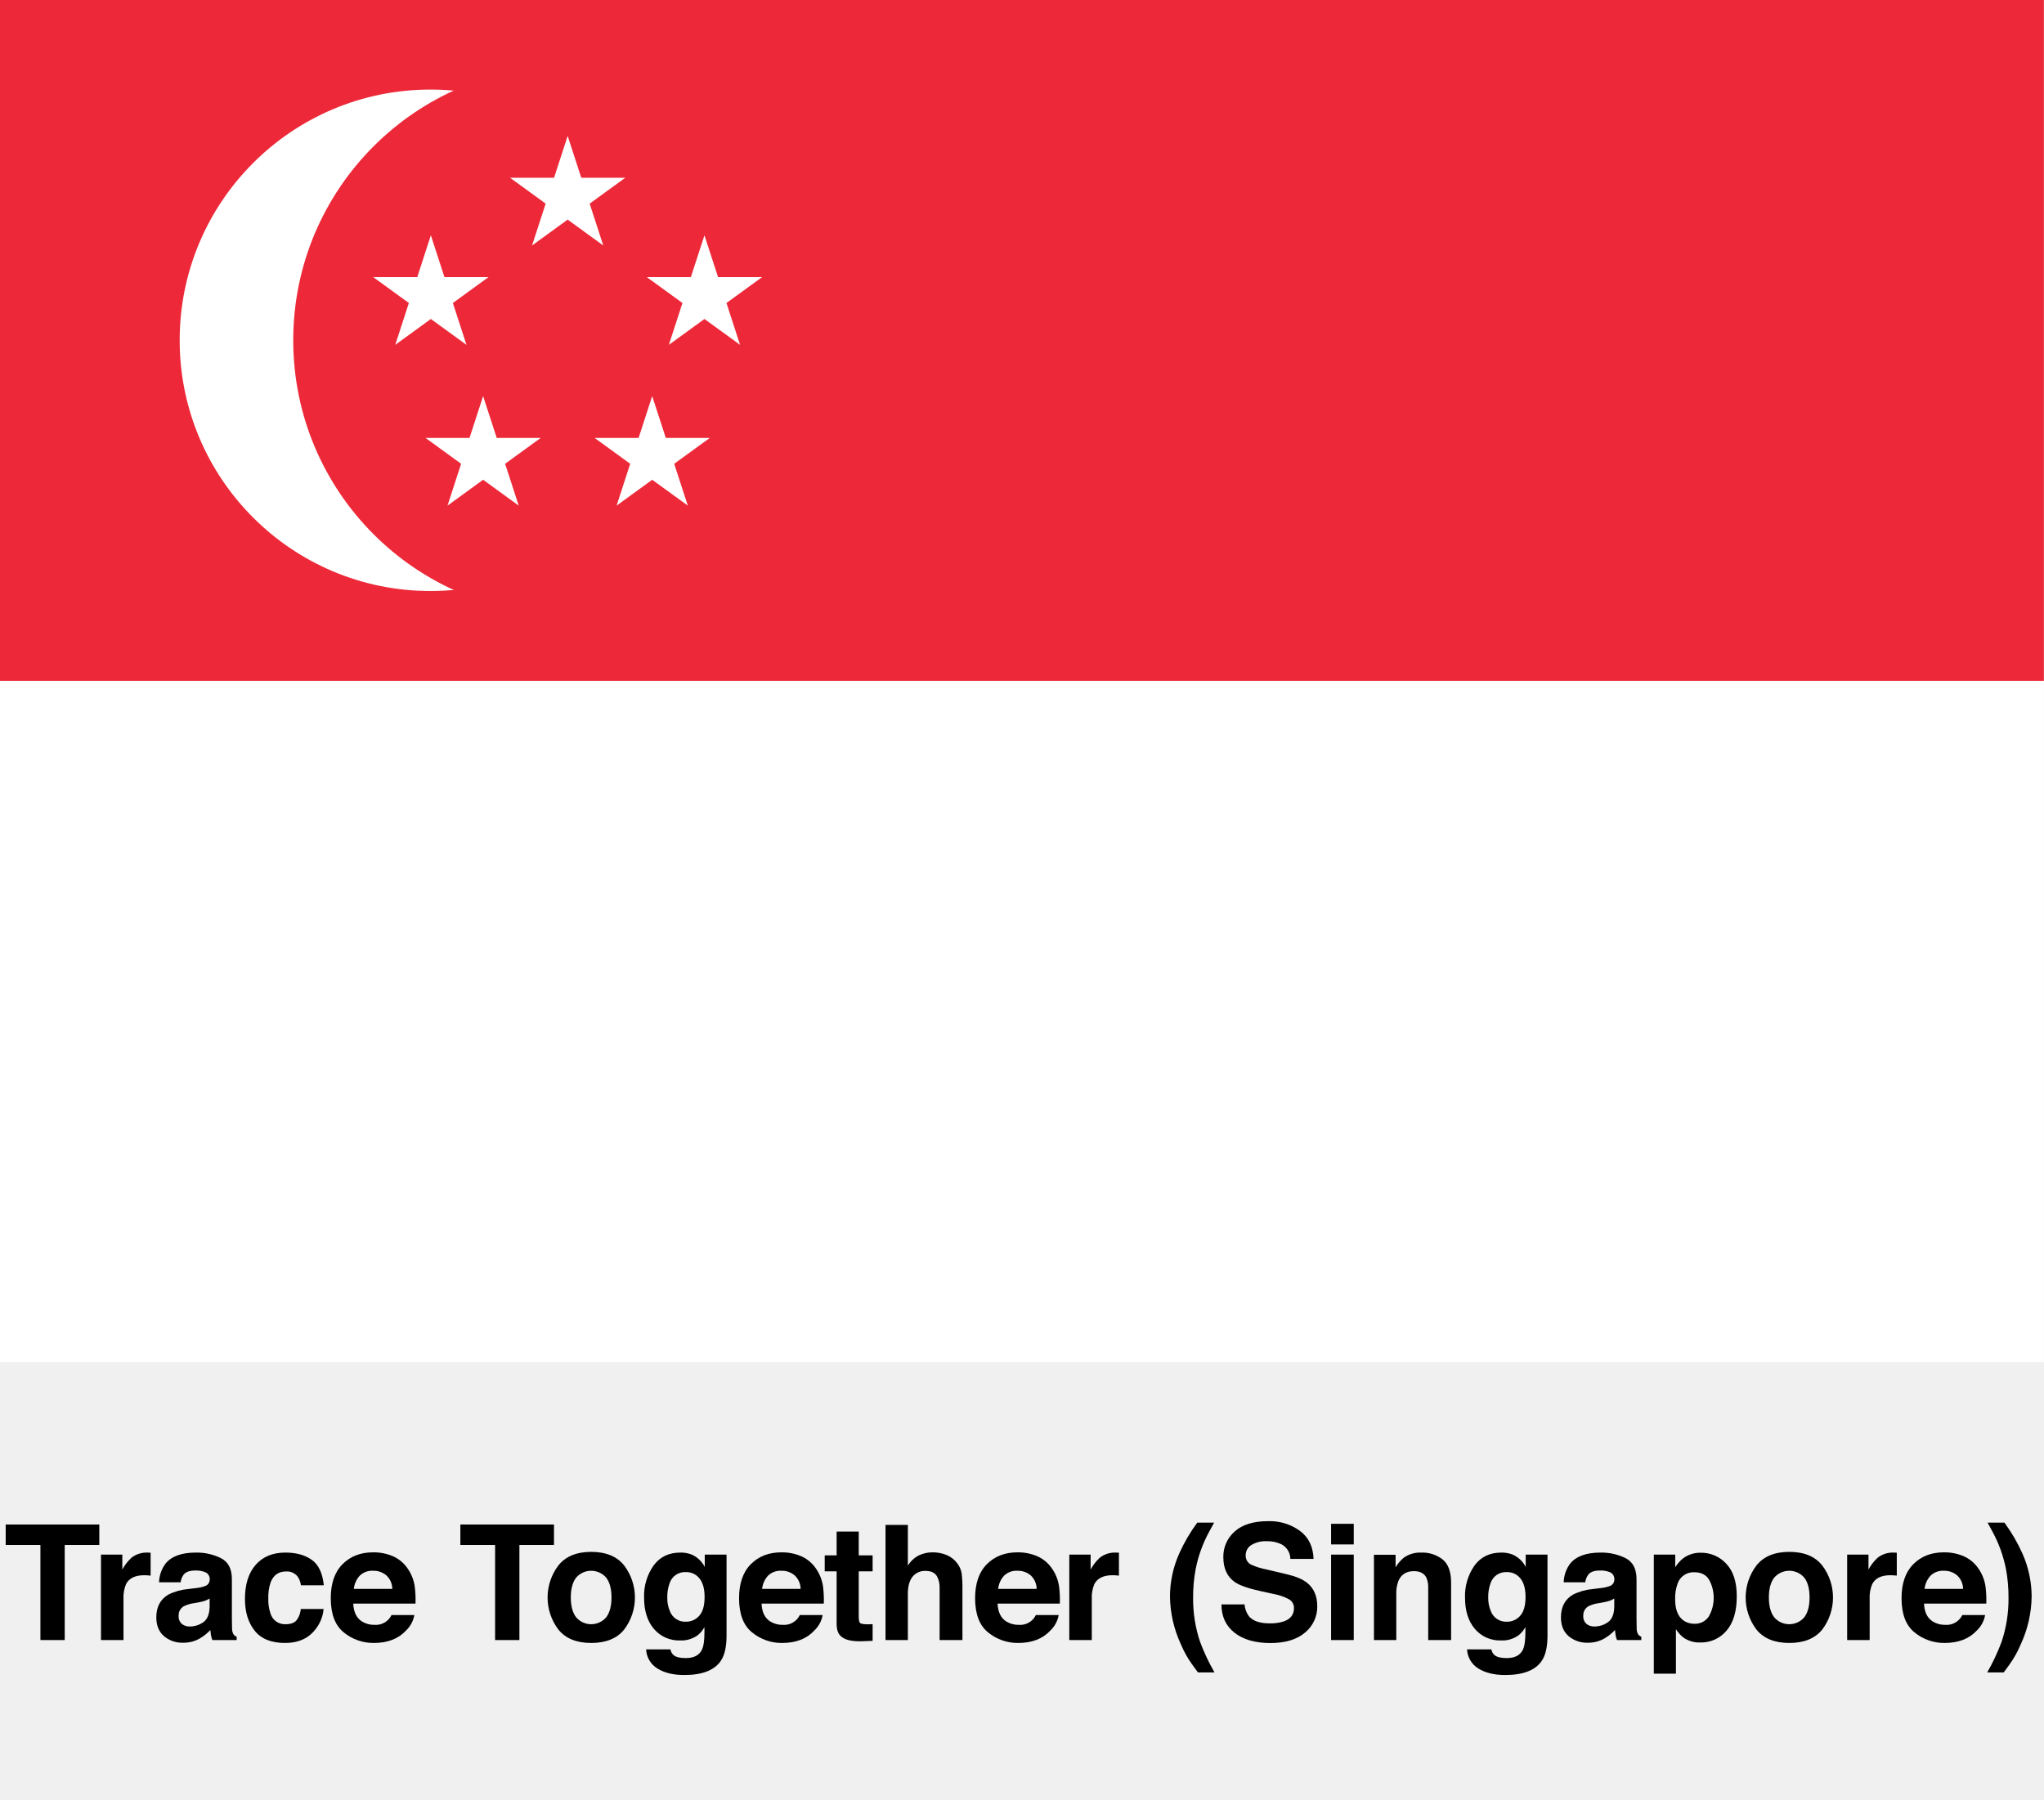
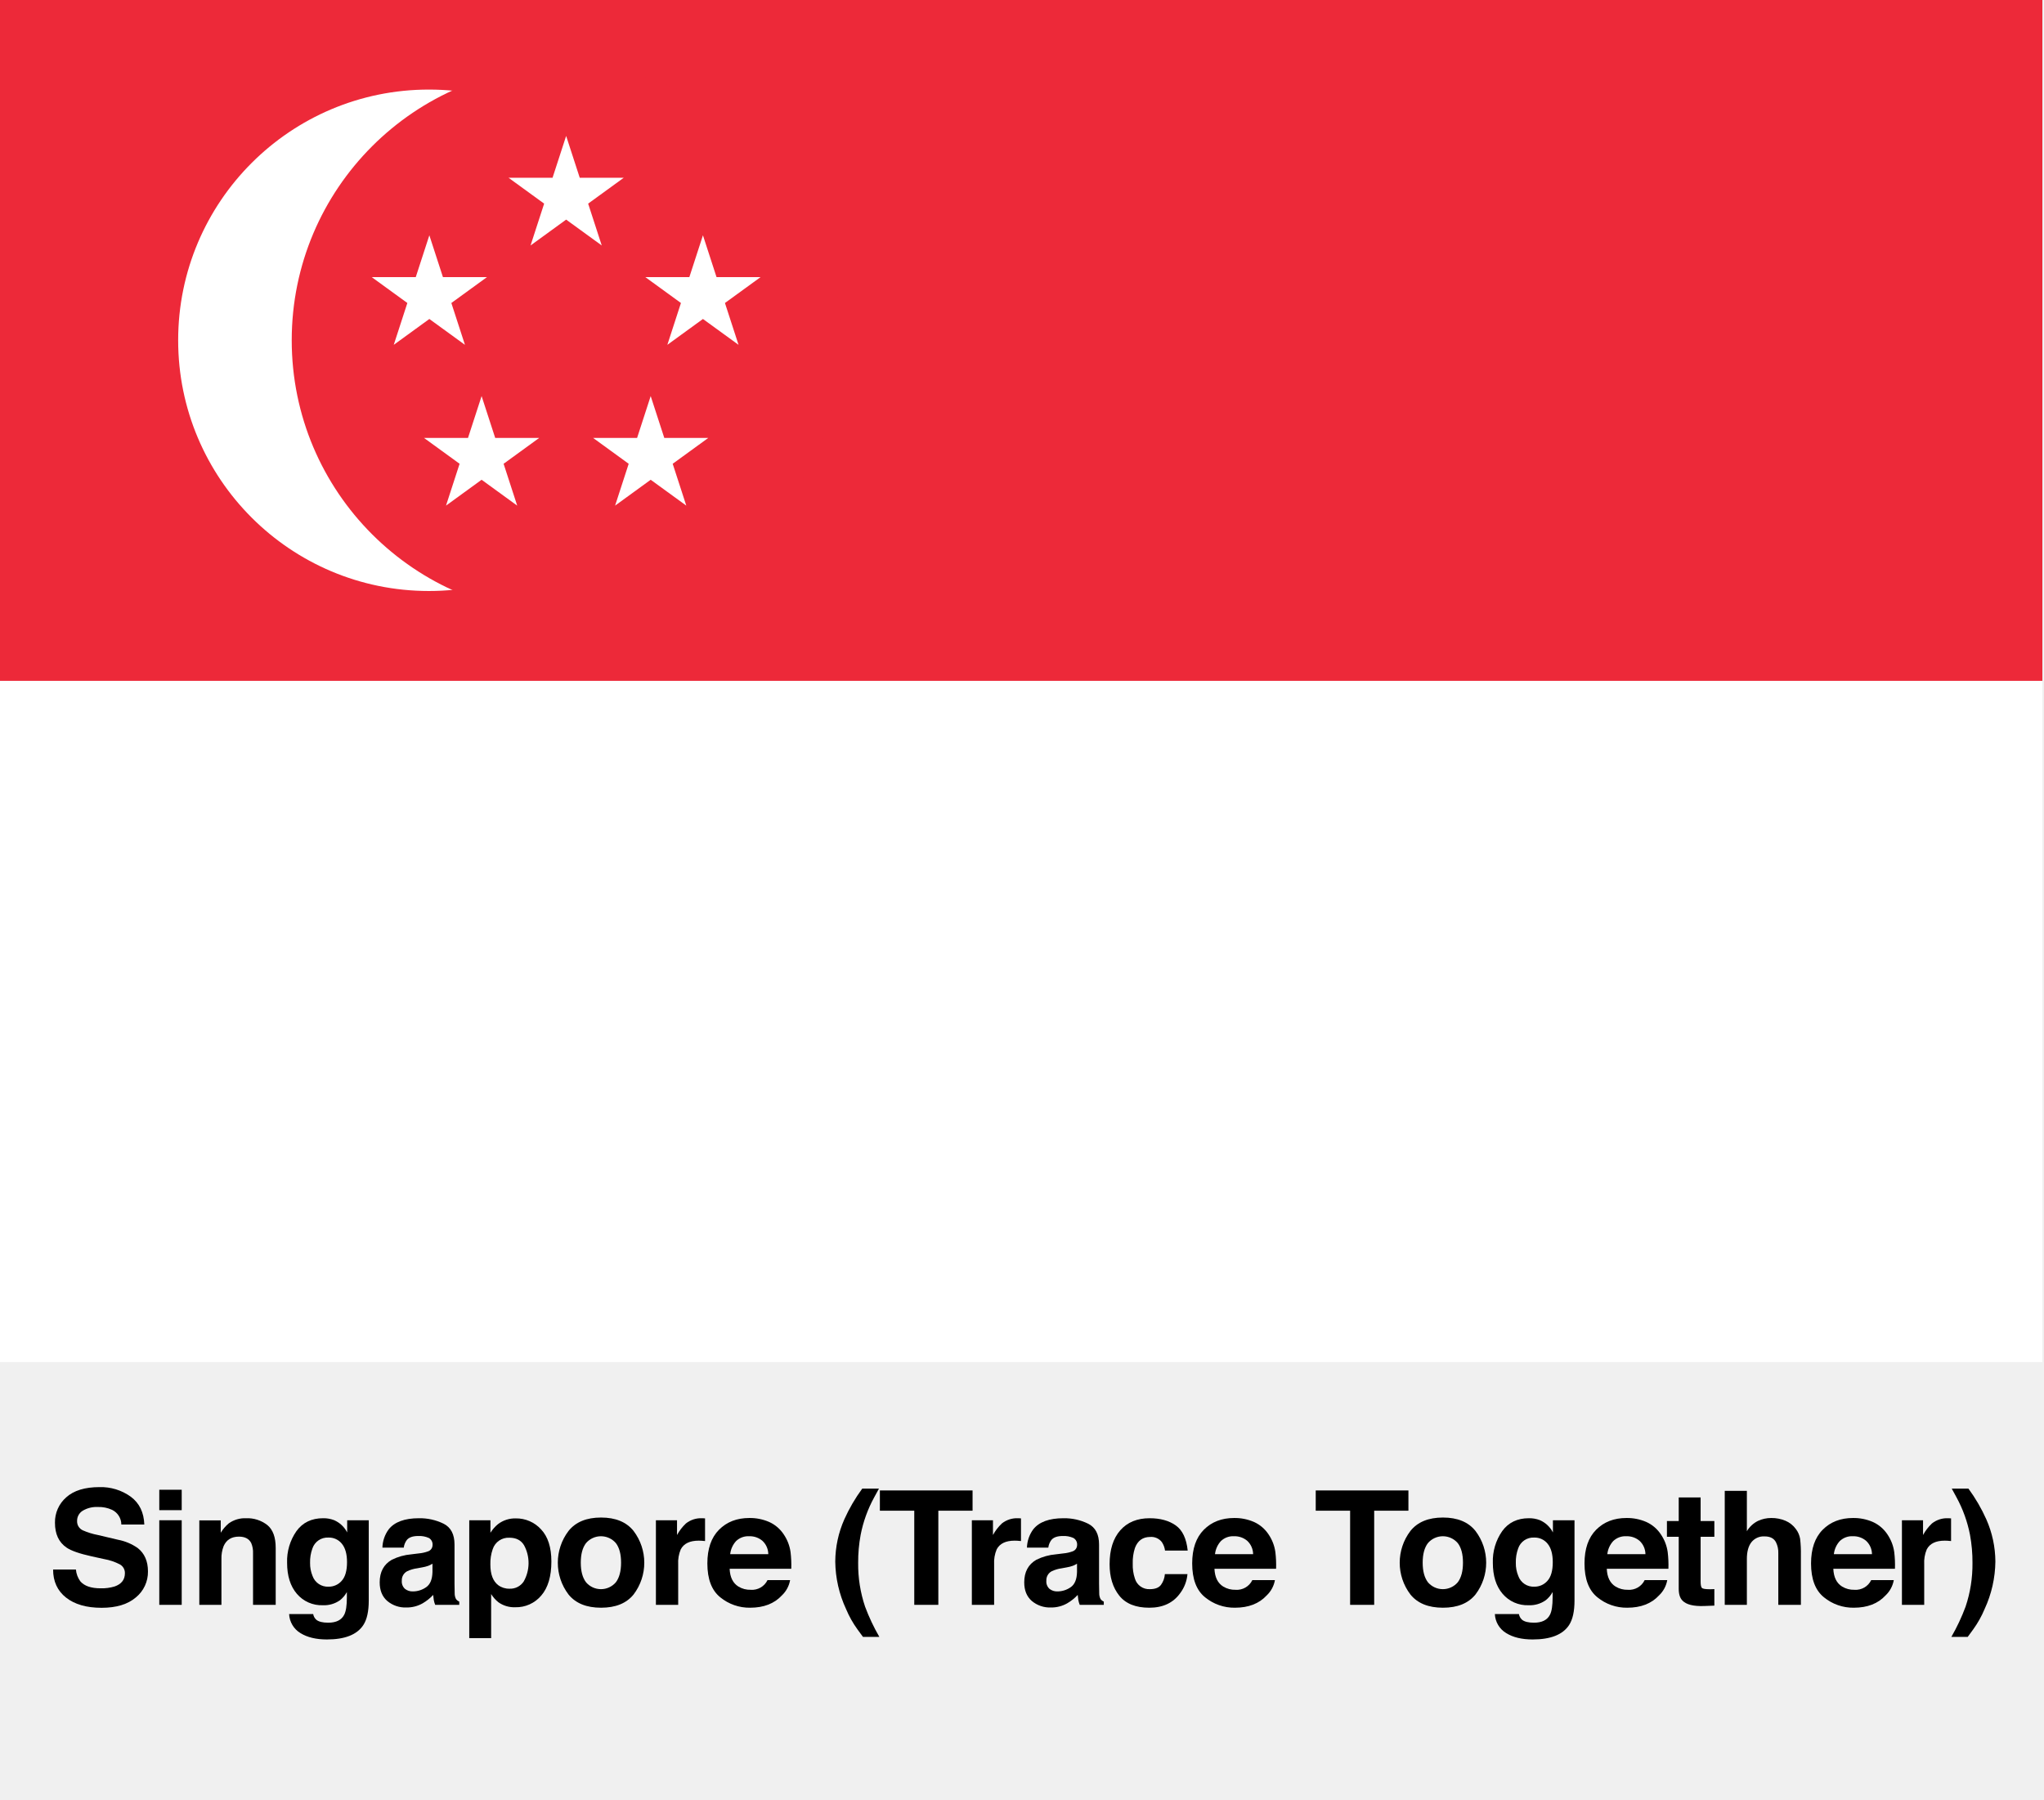
<svg xmlns="http://www.w3.org/2000/svg" id="Layer_1" data-name="Layer 1" viewBox="0 0 900 792.509">
  <defs>
    <style>.cls-1{fill:#ed2939;}.cls-2{fill:#fff;}</style>
  </defs>
-   <path d="M43.725,671.394v9.01H28.501v41.876H17.799v-41.876H2.506v-9.01Z" />
-   <path d="M65.476,683.77q.189.018.846.052v10.081q-.933-.104-1.657-.139-.725-.034-1.174-.034-5.938,0-7.975,3.866a15.038,15.038,0,0,0-1.14,6.697V722.28H44.469V684.651h9.39v6.559a20.807,20.807,0,0,1,3.97-5.144,10.808,10.808,0,0,1,7.181-2.313C65.193,683.753,65.349,683.76,65.476,683.77Z" />
-   <path d="M86.282,699.391a15.558,15.558,0,0,0,3.93-.862,2.962,2.962,0,0,0,2.122-2.797,3.307,3.307,0,0,0-1.628-3.193,10.284,10.284,0,0,0-4.776-.88q-3.535,0-5.004,1.726a7.127,7.127,0,0,0-1.4,3.452H70.032a14.396,14.396,0,0,1,2.773-8.112q3.918-4.972,13.453-4.972a23.988,23.988,0,0,1,11.025,2.451q4.819,2.452,4.819,9.252V712.718q0,1.794.069,4.35a5.449,5.449,0,0,0,.587,2.624,3.517,3.517,0,0,0,1.449,1.139v1.45H93.508a10.929,10.929,0,0,1-.622-2.141q-.173-1-.276-2.278a20.27,20.27,0,0,1-4.722,3.763,14.275,14.275,0,0,1-7.224,1.83,12.463,12.463,0,0,1-8.489-2.917q-3.352-2.917-3.351-8.269,0-6.939,5.39-10.046a24.1,24.1,0,0,1,8.695-2.416Zm6.017,4.592a10.872,10.872,0,0,1-1.907.949,16.179,16.179,0,0,1-2.643.674l-2.239.414a14.749,14.749,0,0,0-4.522,1.346,4.495,4.495,0,0,0-2.324,4.178,4.363,4.363,0,0,0,1.419,3.642,5.391,5.391,0,0,0,3.453,1.122,10.277,10.277,0,0,0,5.941-1.864q2.717-1.863,2.822-6.801Z" />
-   <path d="M132.501,698.149a8.718,8.718,0,0,0-1.418-3.798,5.958,5.958,0,0,0-5.156-2.278q-4.985,0-6.818,4.937a20.509,20.509,0,0,0-.969,6.956,18.849,18.849,0,0,0,.969,6.646,6.58,6.58,0,0,0,6.645,4.695q3.461,0,4.914-1.864a9.268,9.268,0,0,0,1.766-4.833h10.046a16.46,16.46,0,0,1-3.248,8.492q-4.632,6.457-13.72,6.456-9.088,0-13.373-5.386-4.285-5.385-4.285-13.965,0-9.683,4.733-15.068,4.734-5.385,13.063-5.386,7.084,0,11.594,3.177,4.509,3.176,5.339,11.22Z" />
-   <path d="M173.128,685.413a15.31,15.31,0,0,1,6.502,5.566,18.496,18.496,0,0,1,2.998,7.779,47.967,47.967,0,0,1,.324,7.469H155.546q.23,5.662,3.936,7.94a9.995,9.995,0,0,0,5.425,1.415,7.644,7.644,0,0,0,7.488-4.315h10.044a12.283,12.283,0,0,1-3.647,6.801q-5.055,5.489-14.156,5.489a20.511,20.511,0,0,1-13.255-4.63q-5.742-4.629-5.742-15.065,0-9.776,5.185-14.995,5.183-5.216,13.456-5.218A21.42,21.42,0,0,1,173.128,685.413Zm-14.719,8.5a10.215,10.215,0,0,0-2.621,5.824h16.95a8.209,8.209,0,0,0-2.621-5.946,8.625,8.625,0,0,0-5.835-2.028A7.8,7.8,0,0,0,158.409,693.913Z" />
-   <path d="M243.924,671.394v9.01H228.7v41.876H217.998v-41.876H202.705v-9.01Z" />
-   <path d="M274.806,717.677q-4.765,5.881-14.465,5.881-9.702,0-14.465-5.881a23.344,23.344,0,0,1,0-28.267q4.764-5.968,14.465-5.968,9.7,0,14.465,5.968a23.348,23.348,0,0,1,0,28.267Zm-7.871-5.438q2.312-3.069,2.312-8.722,0-5.654-2.312-8.704a8.745,8.745,0,0,0-13.274,0q-2.331,3.05-2.33,8.704,0,5.654,2.33,8.722a8.714,8.714,0,0,0,13.274,0Z" />
-   <path d="M304.52,684.616a11.822,11.822,0,0,1,5.792,5.455v-5.42h9.597v35.695q0,7.285-2.451,10.979-4.211,6.352-16.156,6.352-7.216,0-11.771-2.83a10.446,10.446,0,0,1-5.041-8.458h10.702a4.43,4.43,0,0,0,1.347,2.485q1.586,1.346,5.351,1.347,5.316,0,7.111-3.556,1.173-2.279,1.174-7.664v-2.417a11.989,11.989,0,0,1-3.038,3.625,12.214,12.214,0,0,1-7.629,2.244,14.437,14.437,0,0,1-11.582-5.092q-4.333-5.092-4.333-13.792a23.27,23.27,0,0,1,4.172-14.103q4.172-5.713,11.826-5.714A12.939,12.939,0,0,1,304.52,684.616Zm3.351,26.979q2.372-2.606,2.372-8.303,0-5.351-2.252-8.147a7.347,7.347,0,0,0-6.033-2.796,7.111,7.111,0,0,0-7.116,4.867,17.332,17.332,0,0,0-1.031,6.387,14.622,14.622,0,0,0,1.1,5.834,7.17,7.17,0,0,0,7.151,4.765A7.555,7.555,0,0,0,307.871,711.596Z" />
-   <path d="M352.906,685.413a15.309,15.309,0,0,1,6.502,5.566,18.496,18.496,0,0,1,2.998,7.779,47.967,47.967,0,0,1,.324,7.469H335.324q.23,5.662,3.936,7.94a9.995,9.995,0,0,0,5.425,1.415,7.644,7.644,0,0,0,7.488-4.315h10.044a12.283,12.283,0,0,1-3.647,6.801q-5.055,5.489-14.156,5.489a20.511,20.511,0,0,1-13.255-4.63q-5.742-4.629-5.742-15.065,0-9.776,5.185-14.995,5.183-5.216,13.456-5.218A21.42,21.42,0,0,1,352.906,685.413Zm-14.719,8.5a10.215,10.215,0,0,0-2.621,5.824h16.95a8.209,8.209,0,0,0-2.621-5.946,8.625,8.625,0,0,0-5.835-2.028A7.8,7.8,0,0,0,338.187,693.913Z" />
-   <path d="M363.132,692.004v-7.008h5.248V674.501h9.735v10.495h6.11v7.008h-6.11V711.889q0,2.314.587,2.883.586.57,3.59.569c.299,0,.615-.005.949-.017s.661-.028.984-.052v7.354l-4.661.172q-6.973.242-9.527-2.416-1.658-1.692-1.657-5.213v-23.165Z" />
-   <path d="M416.879,684.859a11.048,11.048,0,0,1,4.658,3.697,9.862,9.862,0,0,1,1.89,4.337,53.562,53.562,0,0,1,.345,7.272V722.28H413.725V699.366a10.156,10.156,0,0,0-1.027-4.907q-1.337-2.626-5.072-2.627a6.958,6.958,0,0,0-5.877,2.609q-2.005,2.609-2.005,7.447v20.392h-9.839V671.567h9.839v17.951a12.036,12.036,0,0,1,4.933-4.574,13.887,13.887,0,0,1,5.896-1.295A15.934,15.934,0,0,1,416.879,684.859Z" />
-   <path d="M456.837,685.413a15.31,15.31,0,0,1,6.502,5.566,18.496,18.496,0,0,1,2.998,7.779,47.969,47.969,0,0,1,.324,7.469H439.255q.23,5.662,3.936,7.94a9.995,9.995,0,0,0,5.425,1.415,7.644,7.644,0,0,0,7.488-4.315h10.044a12.283,12.283,0,0,1-3.647,6.801q-5.055,5.489-14.156,5.489a20.511,20.511,0,0,1-13.255-4.63q-5.742-4.629-5.742-15.065,0-9.776,5.185-14.995,5.183-5.216,13.456-5.218A21.42,21.42,0,0,1,456.837,685.413Zm-14.719,8.5a10.215,10.215,0,0,0-2.621,5.824h16.95a8.209,8.209,0,0,0-2.621-5.946,8.625,8.625,0,0,0-5.835-2.028A7.8,7.8,0,0,0,442.118,693.913Z" />
-   <path d="M491.834,683.77q.189.018.846.052v10.081q-.933-.104-1.657-.139-.725-.034-1.174-.034-5.938,0-7.975,3.866a15.038,15.038,0,0,0-1.14,6.697V722.28h-9.907V684.651h9.39v6.559a20.807,20.807,0,0,1,3.97-5.144,10.808,10.808,0,0,1,7.181-2.313C491.552,683.753,491.707,683.76,491.834,683.77Z" />
-   <path d="M519.193,684.236a74.061,74.061,0,0,1,7.975-13.671h7.423l-2.106,3.867a57.558,57.558,0,0,0-6.041,16.709,66.034,66.034,0,0,0-1.104,12.497,59.032,59.032,0,0,0,3.072,19.436,88.624,88.624,0,0,0,6.353,13.464h-7.285l-2.45-3.349a44.808,44.808,0,0,1-5.075-9.045,51.51,51.51,0,0,1-4.799-21.128A46.876,46.876,0,0,1,519.193,684.236Z" />
-   <path d="M547.97,706.572a10.314,10.314,0,0,0,1.938,5.213q2.643,3.142,9.059,3.142a19.51,19.51,0,0,0,6.239-.828q4.547-1.588,4.547-5.903a4.352,4.352,0,0,0-2.228-3.901,24.165,24.165,0,0,0-7.064-2.382l-5.51-1.208q-8.121-1.794-11.159-3.901-5.145-3.521-5.144-11.013a14.623,14.623,0,0,1,5.032-11.357q5.032-4.522,14.783-4.522a22.666,22.666,0,0,1,13.892,4.264q5.748,4.264,6.028,12.376H568.165a7.285,7.285,0,0,0-4.105-6.524,14.063,14.063,0,0,0-6.335-1.277,12.058,12.058,0,0,0-6.725,1.656,5.244,5.244,0,0,0-2.513,4.626,4.365,4.365,0,0,0,2.478,4.074,30.729,30.729,0,0,0,6.761,2.105l8.93,2.106q5.871,1.381,8.801,3.693,4.55,3.592,4.55,10.392a14.598,14.598,0,0,1-5.392,11.582q-5.391,4.608-15.23,4.608-10.049,0-15.807-4.539-5.758-4.54-5.758-12.48Z" />
-   <path d="M596.076,680.163h-9.977v-9.079h9.977Zm-9.977,4.488h9.977V722.28h-9.977Z" />
-   <path d="M635.241,686.808q3.696,3.056,3.696,10.132V722.28H628.856V699.391a10.514,10.514,0,0,0-.788-4.557q-1.44-2.9-5.483-2.899-4.969,0-6.819,4.246a14.682,14.682,0,0,0-.96,5.73V722.28h-9.839V684.72h9.528v5.489a16.676,16.676,0,0,1,3.575-4.177,12.385,12.385,0,0,1,7.666-2.279A14.422,14.422,0,0,1,635.241,686.808Z" />
-   <path d="M665.993,684.616a11.822,11.822,0,0,1,5.792,5.455v-5.42h9.597v35.695q0,7.285-2.451,10.979-4.211,6.352-16.156,6.352-7.216,0-11.771-2.83a10.446,10.446,0,0,1-5.041-8.458H656.664a4.43,4.43,0,0,0,1.347,2.485q1.586,1.346,5.351,1.347,5.316,0,7.111-3.556,1.173-2.279,1.174-7.664v-2.417a11.989,11.989,0,0,1-3.038,3.625,12.214,12.214,0,0,1-7.629,2.244,14.437,14.437,0,0,1-11.582-5.092q-4.333-5.092-4.333-13.792a23.27,23.27,0,0,1,4.172-14.103q4.172-5.713,11.826-5.714A12.939,12.939,0,0,1,665.993,684.616Zm3.351,26.979q2.372-2.606,2.372-8.303,0-5.351-2.252-8.147a7.347,7.347,0,0,0-6.033-2.796,7.111,7.111,0,0,0-7.116,4.867,17.332,17.332,0,0,0-1.031,6.387,14.622,14.622,0,0,0,1.1,5.834,7.17,7.17,0,0,0,7.151,4.765A7.555,7.555,0,0,0,669.344,711.596Z" />
-   <path d="M704.762,699.391a15.558,15.558,0,0,0,3.93-.862,2.962,2.962,0,0,0,2.122-2.797,3.307,3.307,0,0,0-1.628-3.193,10.284,10.284,0,0,0-4.776-.88q-3.535,0-5.004,1.726a7.127,7.127,0,0,0-1.4,3.452h-9.493a14.396,14.396,0,0,1,2.773-8.112q3.918-4.972,13.453-4.972a23.988,23.988,0,0,1,11.025,2.451q4.819,2.452,4.819,9.252V712.718q0,1.794.069,4.35a5.449,5.449,0,0,0,.587,2.624,3.517,3.517,0,0,0,1.449,1.139v1.45H711.987a10.929,10.929,0,0,1-.622-2.141q-.173-1-.276-2.278a20.27,20.27,0,0,1-4.722,3.763,14.275,14.275,0,0,1-7.224,1.83,12.463,12.463,0,0,1-8.489-2.917q-3.352-2.917-3.351-8.269,0-6.939,5.39-10.046a24.1,24.1,0,0,1,8.695-2.416Zm6.017,4.592a10.872,10.872,0,0,1-1.907.949,16.179,16.179,0,0,1-2.643.674l-2.239.414a14.749,14.749,0,0,0-4.522,1.346,4.495,4.495,0,0,0-2.324,4.178,4.363,4.363,0,0,0,1.419,3.642,5.391,5.391,0,0,0,3.453,1.122,10.277,10.277,0,0,0,5.941-1.864q2.717-1.863,2.822-6.801Z" />
-   <path d="M760.117,688.69q4.604,4.868,4.604,14.292,0,9.942-4.5,15.155a14.603,14.603,0,0,1-11.587,5.213,12.149,12.149,0,0,1-7.506-2.244,14.482,14.482,0,0,1-3.196-3.625v19.609h-9.735V684.651H737.621v5.558a15.831,15.831,0,0,1,3.404-3.866,12.565,12.565,0,0,1,7.853-2.521A14.881,14.881,0,0,1,760.117,688.69Zm-7.552,7.077q-2.005-3.349-6.504-3.349a7.398,7.398,0,0,0-7.429,5.074,19.051,19.051,0,0,0-1.047,6.836q0,6.56,3.52,9.217a8.079,8.079,0,0,0,4.954,1.554,7.201,7.201,0,0,0,6.331-3.176,16.631,16.631,0,0,0,.175-16.156Z" />
-   <path d="M802.334,717.677q-4.765,5.881-14.465,5.881-9.702,0-14.465-5.881a23.344,23.344,0,0,1,0-28.267q4.764-5.968,14.465-5.968,9.7,0,14.465,5.968a23.348,23.348,0,0,1,0,28.267Zm-7.871-5.438q2.312-3.069,2.312-8.722,0-5.654-2.312-8.704a8.745,8.745,0,0,0-13.274,0q-2.331,3.05-2.33,8.704,0,5.654,2.33,8.722a8.714,8.714,0,0,0,13.274,0Z" />
-   <path d="M834.337,683.77q.189.018.846.052v10.081q-.933-.104-1.657-.139-.725-.034-1.174-.034-5.938,0-7.975,3.866a15.038,15.038,0,0,0-1.14,6.697V722.28H813.33V684.651h9.39v6.559a20.807,20.807,0,0,1,3.97-5.144,10.808,10.808,0,0,1,7.181-2.313C834.055,683.753,834.21,683.76,834.337,683.77Z" />
-   <path d="M864.761,685.413a15.31,15.31,0,0,1,6.502,5.566,18.496,18.496,0,0,1,2.998,7.779,47.968,47.968,0,0,1,.324,7.469H847.179q.23,5.662,3.936,7.94a9.995,9.995,0,0,0,5.425,1.415,7.644,7.644,0,0,0,7.488-4.315h10.044a12.283,12.283,0,0,1-3.647,6.801q-5.055,5.489-14.156,5.489a20.511,20.511,0,0,1-13.255-4.63q-5.742-4.629-5.742-15.065,0-9.776,5.185-14.995,5.183-5.216,13.456-5.218A21.42,21.42,0,0,1,864.761,685.413Zm-14.719,8.5a10.215,10.215,0,0,0-2.621,5.824H864.371a8.209,8.209,0,0,0-2.621-5.946,8.625,8.625,0,0,0-5.835-2.028A7.8,7.8,0,0,0,850.042,693.913Z" />
-   <path d="M890.529,684.236a46.932,46.932,0,0,1,4.032,18.78,51.589,51.589,0,0,1-4.79,21.128,44.946,44.946,0,0,1-5.065,9.045l-2.447,3.349h-7.271a88.78,88.78,0,0,0,6.329-13.464,59.238,59.238,0,0,0,3.062-19.436,66.369,66.369,0,0,0-1.101-12.497,57.706,57.706,0,0,0-6.02-16.709l-2.098-3.867h7.409A74.03,74.03,0,0,1,890.529,684.236Z" />
-   <rect class="cls-1" x="-0.051" y="-0.138" width="900" height="300" />
-   <rect class="cls-2" x="-0.051" y="299.862" width="900" height="300" />
-   <circle class="cls-2" cx="189.532" cy="149.862" r="110.417" />
-   <circle class="cls-1" cx="249.949" cy="149.862" r="120.833" />
+   <rect class="cls-1" x="-0.718" y="-0.138" width="900" height="300" />
+   <rect class="cls-2" x="-0.718" y="299.862" width="900" height="300" />
+   <circle class="cls-2" cx="188.865" cy="149.862" r="110.417" />
+   <circle class="cls-1" cx="249.282" cy="149.862" r="120.833" />
  <g id="s">
-     <polygon class="cls-2" points="249.949 59.862 265.623 108.103 224.587 78.289 275.31 78.289 234.274 108.103 249.949 59.862" />
+     <polygon class="cls-2" points="249.282 59.862 264.956 108.103 223.92 78.289 274.643 78.289 233.607 108.103 249.282 59.862" />
  </g>
  <g id="s-2" data-name="s">
-     <polygon class="cls-2" points="335.544 122.051 294.508 151.865 310.182 103.625 325.856 151.865 284.821 122.051 335.544 122.051" />
+     <polygon class="cls-2" points="334.877 122.051 293.841 151.865 309.515 103.625 325.189 151.865 284.154 122.051 334.877 122.051" />
  </g>
  <g id="s-3" data-name="s">
-     <polygon class="cls-2" points="302.849 222.674 261.813 192.86 312.536 192.86 271.501 222.674 287.175 174.434 302.849 222.674" />
+     <polygon class="cls-2" points="302.182 222.674 261.146 192.86 311.87 192.86 270.834 222.674 286.508 174.434 302.182 222.674" />
  </g>
  <g id="s-4" data-name="s">
-     <polygon class="cls-2" points="197.048 222.674 212.722 174.434 228.396 222.674 187.361 192.86 238.084 192.86 197.048 222.674" />
+     <polygon class="cls-2" points="196.381 222.674 212.055 174.434 227.729 222.674 186.694 192.86 237.417 192.86 196.381 222.674" />
  </g>
  <g id="s-5" data-name="s">
-     <polygon class="cls-2" points="164.353 122.051 215.076 122.051 174.041 151.865 189.715 103.625 205.389 151.865 164.353 122.051" />
+     <polygon class="cls-2" points="163.687 122.051 214.41 122.051 173.374 151.865 189.048 103.625 204.722 151.865 163.687 122.051" />
  </g>
+   <path d="M33.43,691.222a10.226,10.226,0,0,0,1.919,5.161q2.618,3.111,8.97,3.11a19.299,19.299,0,0,0,6.177-.82q4.501-1.572,4.502-5.845a4.308,4.308,0,0,0-2.205-3.862,23.932,23.932,0,0,0-6.995-2.358l-5.454-1.196q-8.042-1.777-11.049-3.862-5.093-3.486-5.093-10.903a14.479,14.479,0,0,1,4.982-11.245q4.982-4.477,14.636-4.478a22.44,22.44,0,0,1,13.754,4.222q5.692,4.222,5.969,12.253H53.425a7.212,7.212,0,0,0-4.064-6.46,13.928,13.928,0,0,0-6.272-1.265,11.941,11.941,0,0,0-6.658,1.641,5.192,5.192,0,0,0-2.487,4.58,4.32,4.32,0,0,0,2.453,4.033,30.414,30.414,0,0,0,6.693,2.085l8.841,2.085a22.51,22.51,0,0,1,8.714,3.657q4.504,3.555,4.505,10.288a14.457,14.457,0,0,1-5.338,11.468q-5.338,4.562-15.08,4.562-9.949,0-15.649-4.494-5.701-4.494-5.7-12.356Z" />
+   <path d="M80.01,665.075H70.132v-8.989H80.01Zm-9.878,4.443H80.01v37.256H70.132Z" />
+   <path d="M117.735,671.655q3.659,3.023,3.659,10.031v25.088H111.414V684.113a10.408,10.408,0,0,0-.78-4.512q-1.425-2.871-5.429-2.871-4.92,0-6.752,4.204a14.53,14.53,0,0,0-.95,5.674v20.166H87.762v-37.188h9.434v5.435a16.5,16.5,0,0,1,3.54-4.136,12.263,12.263,0,0,1,7.59-2.256A14.275,14.275,0,0,1,117.735,671.655Z" />
+   <path d="M147.133,669.484a11.703,11.703,0,0,1,5.734,5.4v-5.366h9.502v35.342q0,7.211-2.427,10.869-4.17,6.289-15.996,6.289-7.144,0-11.655-2.803a10.34,10.34,0,0,1-4.99-8.374h10.596a4.391,4.391,0,0,0,1.333,2.461q1.572,1.333,5.298,1.333,5.263,0,7.041-3.521,1.162-2.256,1.162-7.588v-2.393a11.877,11.877,0,0,1-3.008,3.589,12.095,12.095,0,0,1-7.554,2.222,14.292,14.292,0,0,1-11.468-5.042q-4.289-5.041-4.289-13.654A23.04,23.04,0,0,1,130.543,674.286q4.129-5.656,11.708-5.656A12.812,12.812,0,0,1,147.133,669.484Zm3.317,26.712q2.348-2.581,2.349-8.221,0-5.297-2.229-8.066a7.275,7.275,0,0,0-5.973-2.769,7.04,7.04,0,0,0-7.046,4.819,17.139,17.139,0,0,0-1.021,6.323,14.471,14.471,0,0,0,1.089,5.776,7.099,7.099,0,0,0,7.08,4.717A7.48,7.48,0,0,0,150.45,696.196Z" />
+   <path d="M184.467,684.113a15.393,15.393,0,0,0,3.891-.854,2.93,2.93,0,0,0,2.101-2.769,3.272,3.272,0,0,0-1.611-3.161,10.168,10.168,0,0,0-4.729-.872q-3.5,0-4.955,1.709a7.045,7.045,0,0,0-1.386,3.418h-9.399a14.258,14.258,0,0,1,2.746-8.032q3.879-4.922,13.319-4.922a23.757,23.757,0,0,1,10.916,2.427q4.771,2.427,4.771,9.16v17.09q0,1.778.068,4.307a5.408,5.408,0,0,0,.581,2.598,3.478,3.478,0,0,0,1.436,1.128v1.436h-10.596a10.754,10.754,0,0,1-.615-2.119q-.171-.99-.273-2.256a20.104,20.104,0,0,1-4.676,3.726,14.135,14.135,0,0,1-7.151,1.812,12.338,12.338,0,0,1-8.405-2.889q-3.318-2.887-3.317-8.186,0-6.87,5.337-9.946a23.84,23.84,0,0,1,8.608-2.393Zm5.956,4.546a10.685,10.685,0,0,1-1.888.939,15.888,15.888,0,0,1-2.616.667l-2.218.41a14.626,14.626,0,0,0-4.478,1.333,4.449,4.449,0,0,0-2.301,4.136,4.323,4.323,0,0,0,1.405,3.606,5.347,5.347,0,0,0,3.419,1.11,10.182,10.182,0,0,0,5.883-1.846q2.689-1.846,2.793-6.733Z" />
+   <path d="M238.222,673.517q4.559,4.819,4.559,14.15,0,9.844-4.455,15.005a14.458,14.458,0,0,1-11.473,5.161,12.031,12.031,0,0,1-7.431-2.222,14.353,14.353,0,0,1-3.165-3.589v19.414H206.618V669.518h9.331v5.503a15.686,15.686,0,0,1,3.371-3.828,12.44,12.44,0,0,1,7.774-2.495A14.73,14.73,0,0,1,238.222,673.517Zm-7.476,7.007q-1.986-3.315-6.439-3.315a7.324,7.324,0,0,0-7.355,5.024,18.862,18.862,0,0,0-1.036,6.768q0,6.495,3.484,9.126a8.001,8.001,0,0,0,4.904,1.538,7.131,7.131,0,0,0,6.27-3.145,16.471,16.471,0,0,0,.173-15.996Z" />
+   <path d="M278.97,702.217q-4.717,5.823-14.321,5.822-9.605,0-14.321-5.822a23.115,23.115,0,0,1,0-27.986q4.717-5.908,14.321-5.908,9.604,0,14.321,5.908a23.115,23.115,0,0,1,0,27.986Zm-7.793-5.384q2.29-3.038,2.29-8.635,0-5.599-2.29-8.618a8.658,8.658,0,0,0-13.143,0q-2.306,3.021-2.307,8.618,0,5.597,2.307,8.635a8.628,8.628,0,0,0,13.143,0Z" />
+   <path d="M309.605,668.647q.186.018.837.051v9.98q-.923-.103-1.641-.137-.718-.034-1.162-.034-5.88,0-7.896,3.828a14.894,14.894,0,0,0-1.128,6.631v17.808h-9.81V669.518h9.297v6.494a20.599,20.599,0,0,1,3.931-5.093,10.7,10.7,0,0,1,7.109-2.29C309.325,668.63,309.479,668.636,309.605,668.647Z" />
+   <path d="M338.678,670.273a15.151,15.151,0,0,1,6.438,5.511,18.311,18.311,0,0,1,2.969,7.703,47.682,47.682,0,0,1,.321,7.394H321.27q.227,5.606,3.896,7.861a9.895,9.895,0,0,0,5.371,1.401,7.566,7.566,0,0,0,7.414-4.272h9.945a12.164,12.164,0,0,1-3.611,6.733q-5.005,5.435-14.017,5.435a20.312,20.312,0,0,1-13.123-4.584q-5.685-4.583-5.685-14.915,0-9.681,5.132-14.847,5.133-5.165,13.323-5.166A21.206,21.206,0,0,1,338.678,670.273Zm-14.573,8.415a10.119,10.119,0,0,0-2.595,5.767h16.782a8.13,8.13,0,0,0-2.595-5.887,8.539,8.539,0,0,0-5.777-2.009A7.727,7.727,0,0,0,324.104,678.688Z" />
+   <path d="M371.774,669.108a73.253,73.253,0,0,1,7.896-13.535h7.349l-2.085,3.828a56.994,56.994,0,0,0-5.981,16.543,65.426,65.426,0,0,0-1.094,12.373,58.448,58.448,0,0,0,3.042,19.243,87.81,87.81,0,0,0,6.289,13.33h-7.212l-2.427-3.315a44.441,44.441,0,0,1-5.024-8.955,50.986,50.986,0,0,1-4.751-20.918A46.4,46.4,0,0,1,371.774,669.108Z" />
+   <path d="M428.232,656.393v8.921H413.159v41.46h-10.596v-41.46h-15.142v-8.921Z" />
+   <path d="M448.717,668.647q.186.018.837.051v9.98q-.923-.103-1.641-.137-.718-.034-1.162-.034-5.88,0-7.896,3.828a14.894,14.894,0,0,0-1.128,6.631v17.808H427.918V669.518h9.297v6.494a20.599,20.599,0,0,1,3.931-5.093,10.7,10.7,0,0,1,7.109-2.29C448.436,668.63,448.591,668.636,448.717,668.647Z" />
+   <path d="M468.268,684.113a15.394,15.394,0,0,0,3.891-.854,2.93,2.93,0,0,0,2.101-2.769,3.272,3.272,0,0,0-1.611-3.161,10.168,10.168,0,0,0-4.729-.872q-3.5,0-4.955,1.709a7.045,7.045,0,0,0-1.386,3.418h-9.399a14.258,14.258,0,0,1,2.746-8.032q3.879-4.922,13.319-4.922a23.757,23.757,0,0,1,10.916,2.427q4.771,2.427,4.771,9.16v17.09q0,1.778.068,4.307a5.408,5.408,0,0,0,.581,2.598,3.478,3.478,0,0,0,1.436,1.128v1.436h-10.596a10.754,10.754,0,0,1-.615-2.119q-.171-.99-.273-2.256a20.104,20.104,0,0,1-4.676,3.726,14.135,14.135,0,0,1-7.151,1.812,12.338,12.338,0,0,1-8.405-2.889q-3.318-2.887-3.317-8.186,0-6.87,5.337-9.946a23.84,23.84,0,0,1,8.608-2.393Zm5.956,4.546a10.685,10.685,0,0,1-1.888.939,15.888,15.888,0,0,1-2.616.667l-2.218.41a14.626,14.626,0,0,0-4.478,1.333,4.449,4.449,0,0,0-2.301,4.136,4.323,4.323,0,0,0,1.405,3.606,5.347,5.347,0,0,0,3.419,1.11,10.182,10.182,0,0,0,5.883-1.846q2.689-1.846,2.793-6.733Z" />
+   <path d="M512.977,682.883a8.645,8.645,0,0,0-1.404-3.76,5.898,5.898,0,0,0-5.105-2.256q-4.935,0-6.75,4.888a20.292,20.292,0,0,0-.959,6.887,18.656,18.656,0,0,0,.959,6.58,6.514,6.514,0,0,0,6.579,4.648q3.426,0,4.865-1.846a9.18,9.18,0,0,0,1.747-4.785h9.946a16.294,16.294,0,0,1-3.216,8.408q-4.586,6.393-13.583,6.392-8.999,0-13.241-5.332-4.242-5.332-4.242-13.827,0-9.586,4.687-14.918,4.688-5.332,12.934-5.332,7.014,0,11.479,3.145,4.465,3.145,5.286,11.108Z" />
+   <path d="M552.15,670.273a15.151,15.151,0,0,1,6.438,5.511,18.311,18.311,0,0,1,2.969,7.703,47.682,47.682,0,0,1,.321,7.394H534.743q.227,5.606,3.896,7.861a9.895,9.895,0,0,0,5.371,1.401,7.566,7.566,0,0,0,7.414-4.272h9.945a12.164,12.164,0,0,1-3.611,6.733q-5.005,5.435-14.017,5.435a20.312,20.312,0,0,1-13.123-4.584q-5.685-4.583-5.685-14.915,0-9.681,5.132-14.847,5.133-5.165,13.323-5.166A21.206,21.206,0,0,1,552.15,670.273Zm-14.573,8.415a10.119,10.119,0,0,0-2.595,5.767h16.782a8.13,8.13,0,0,0-2.595-5.887,8.539,8.539,0,0,0-5.777-2.009A7.727,7.727,0,0,0,537.577,678.688Z" />
+   <path d="M620.144,656.393v8.921H605.071v41.46h-10.596v-41.46h-15.142v-8.921Z" />
+   <path d="M649.669,702.217q-4.717,5.823-14.321,5.822-9.605,0-14.321-5.822a23.115,23.115,0,0,1,0-27.986q4.717-5.908,14.321-5.908,9.604,0,14.321,5.908a23.115,23.115,0,0,1,0,27.986Zm-7.793-5.384q2.29-3.038,2.29-8.635,0-5.599-2.29-8.618a8.658,8.658,0,0,0-13.143,0q-2.306,3.021-2.307,8.618,0,5.597,2.307,8.635a8.628,8.628,0,0,0,13.143,0Z" />
+   <path d="M678.039,669.484a11.703,11.703,0,0,1,5.734,5.4v-5.366h9.502v35.342q0,7.211-2.427,10.869-4.17,6.289-15.996,6.289-7.144,0-11.655-2.803a10.34,10.34,0,0,1-4.99-8.374h10.596a4.391,4.391,0,0,0,1.333,2.461q1.572,1.333,5.298,1.333,5.263,0,7.041-3.521,1.162-2.256,1.162-7.588v-2.393a11.877,11.877,0,0,1-3.008,3.589,12.095,12.095,0,0,1-7.554,2.222,14.292,14.292,0,0,1-11.468-5.042q-4.289-5.041-4.289-13.654a23.04,23.04,0,0,1,4.131-13.963q4.129-5.656,11.708-5.656A12.812,12.812,0,0,1,678.039,669.484Zm3.317,26.712q2.348-2.581,2.349-8.221,0-5.297-2.229-8.066a7.275,7.275,0,0,0-5.973-2.769,7.04,7.04,0,0,0-7.046,4.819,17.139,17.139,0,0,0-1.021,6.323,14.471,14.471,0,0,0,1.089,5.776,7.099,7.099,0,0,0,7.08,4.717A7.48,7.48,0,0,0,681.356,696.196Z" />
+   <path d="M724.894,670.273a15.151,15.151,0,0,1,6.438,5.511,18.311,18.311,0,0,1,2.969,7.703,47.682,47.682,0,0,1,.321,7.394H707.487q.227,5.606,3.896,7.861a9.895,9.895,0,0,0,5.371,1.401,7.566,7.566,0,0,0,7.414-4.272h9.945a12.164,12.164,0,0,1-3.611,6.733q-5.005,5.435-14.017,5.435a20.312,20.312,0,0,1-13.123-4.584q-5.685-4.583-5.685-14.915,0-9.681,5.132-14.847,5.133-5.165,13.323-5.166A21.206,21.206,0,0,1,724.894,670.273Zm-14.573,8.415a10.119,10.119,0,0,0-2.595,5.767h16.782a8.13,8.13,0,0,0-2.595-5.887,8.539,8.539,0,0,0-5.777-2.009A7.727,7.727,0,0,0,710.321,678.688Z" />
+   <path d="M733.97,676.799v-6.938H739.165V659.47h9.639v10.391h6.05v6.938h-6.05v19.688q0,2.291.581,2.854.58.562,3.555.563c.296,0,.609-.005.939-.017s.655-.028.975-.052V707.116l-4.614.171q-6.905.239-9.434-2.393Q739.165,703.22,739.165,699.733V676.799Z" />
+   <path d="M786.134,669.724a10.945,10.945,0,0,1,4.611,3.66,9.762,9.762,0,0,1,1.871,4.294,53.01,53.01,0,0,1,.341,7.201v21.895h-9.946V684.088a10.059,10.059,0,0,0-1.018-4.859q-1.324-2.6-5.021-2.601a6.888,6.888,0,0,0-5.819,2.584q-1.985,2.583-1.984,7.373v20.189h-9.741v-50.21h9.741v17.773a11.903,11.903,0,0,1,4.884-4.528,13.734,13.734,0,0,1,5.836-1.282A15.776,15.776,0,0,1,786.134,669.724Z" />
+   <path d="M824.644,670.273a15.151,15.151,0,0,1,6.438,5.511,18.311,18.311,0,0,1,2.969,7.703,47.682,47.682,0,0,1,.321,7.394H807.237q.227,5.606,3.896,7.861a9.895,9.895,0,0,0,5.371,1.401,7.566,7.566,0,0,0,7.414-4.272h9.945a12.164,12.164,0,0,1-3.611,6.733q-5.005,5.435-14.017,5.435a20.312,20.312,0,0,1-13.123-4.584q-5.685-4.583-5.685-14.915,0-9.681,5.132-14.847,5.133-5.165,13.323-5.166A21.206,21.206,0,0,1,824.644,670.273Zm-14.573,8.415a10.119,10.119,0,0,0-2.595,5.767h16.782a8.13,8.13,0,0,0-2.595-5.887,8.539,8.539,0,0,0-5.777-2.009A7.727,7.727,0,0,0,810.071,678.688Z" />
+   <path d="M858.244,668.647q.186.018.837.051v9.98q-.923-.103-1.641-.137-.718-.034-1.162-.034-5.88,0-7.896,3.828a14.894,14.894,0,0,0-1.128,6.631v17.808h-9.81V669.518h9.297v6.494a20.599,20.599,0,0,1,3.931-5.093,10.7,10.7,0,0,1,7.109-2.29C857.964,668.63,858.118,668.636,858.244,668.647Z" />
+   <path d="M874.599,669.108a46.473,46.473,0,0,1,3.992,18.594,51.081,51.081,0,0,1-4.742,20.918,44.575,44.575,0,0,1-5.016,8.955l-2.423,3.315h-7.199a87.967,87.967,0,0,0,6.266-13.33,58.654,58.654,0,0,0,3.031-19.243,65.681,65.681,0,0,0-1.09-12.373,57.14,57.14,0,0,0-5.959-16.543l-2.078-3.828h7.336A73.287,73.287,0,0,1,874.599,669.108Z" />
</svg>
